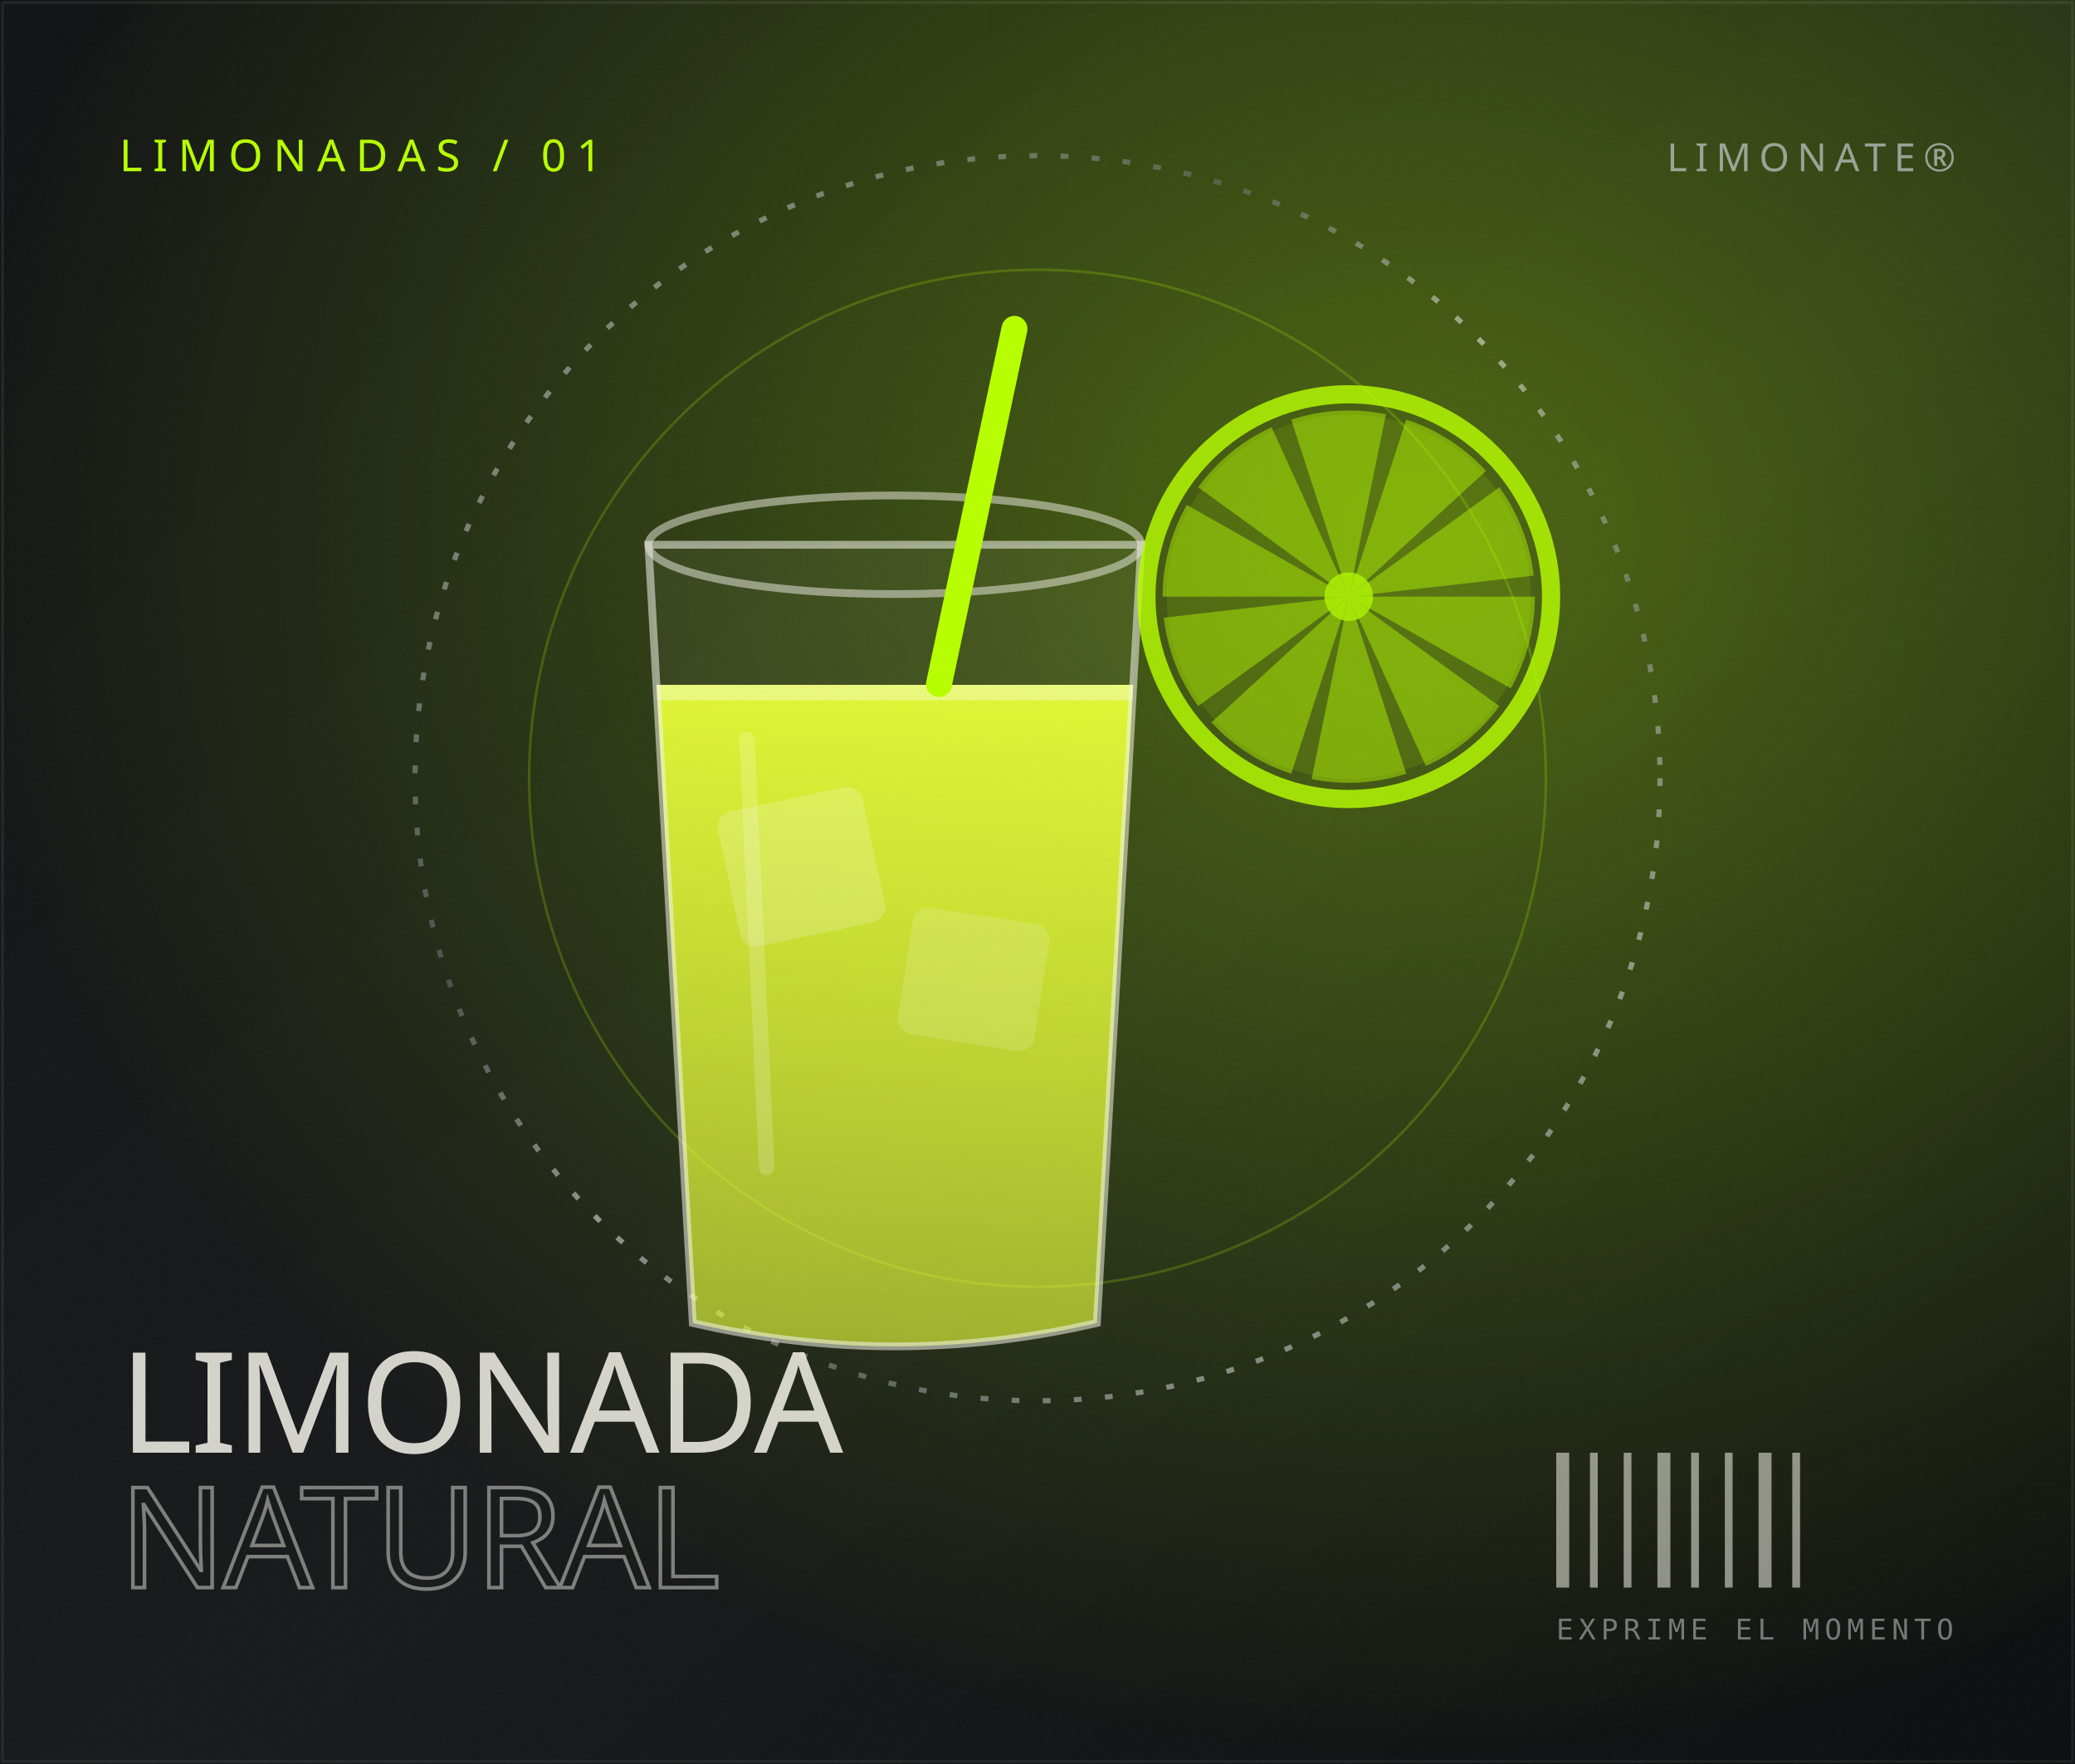
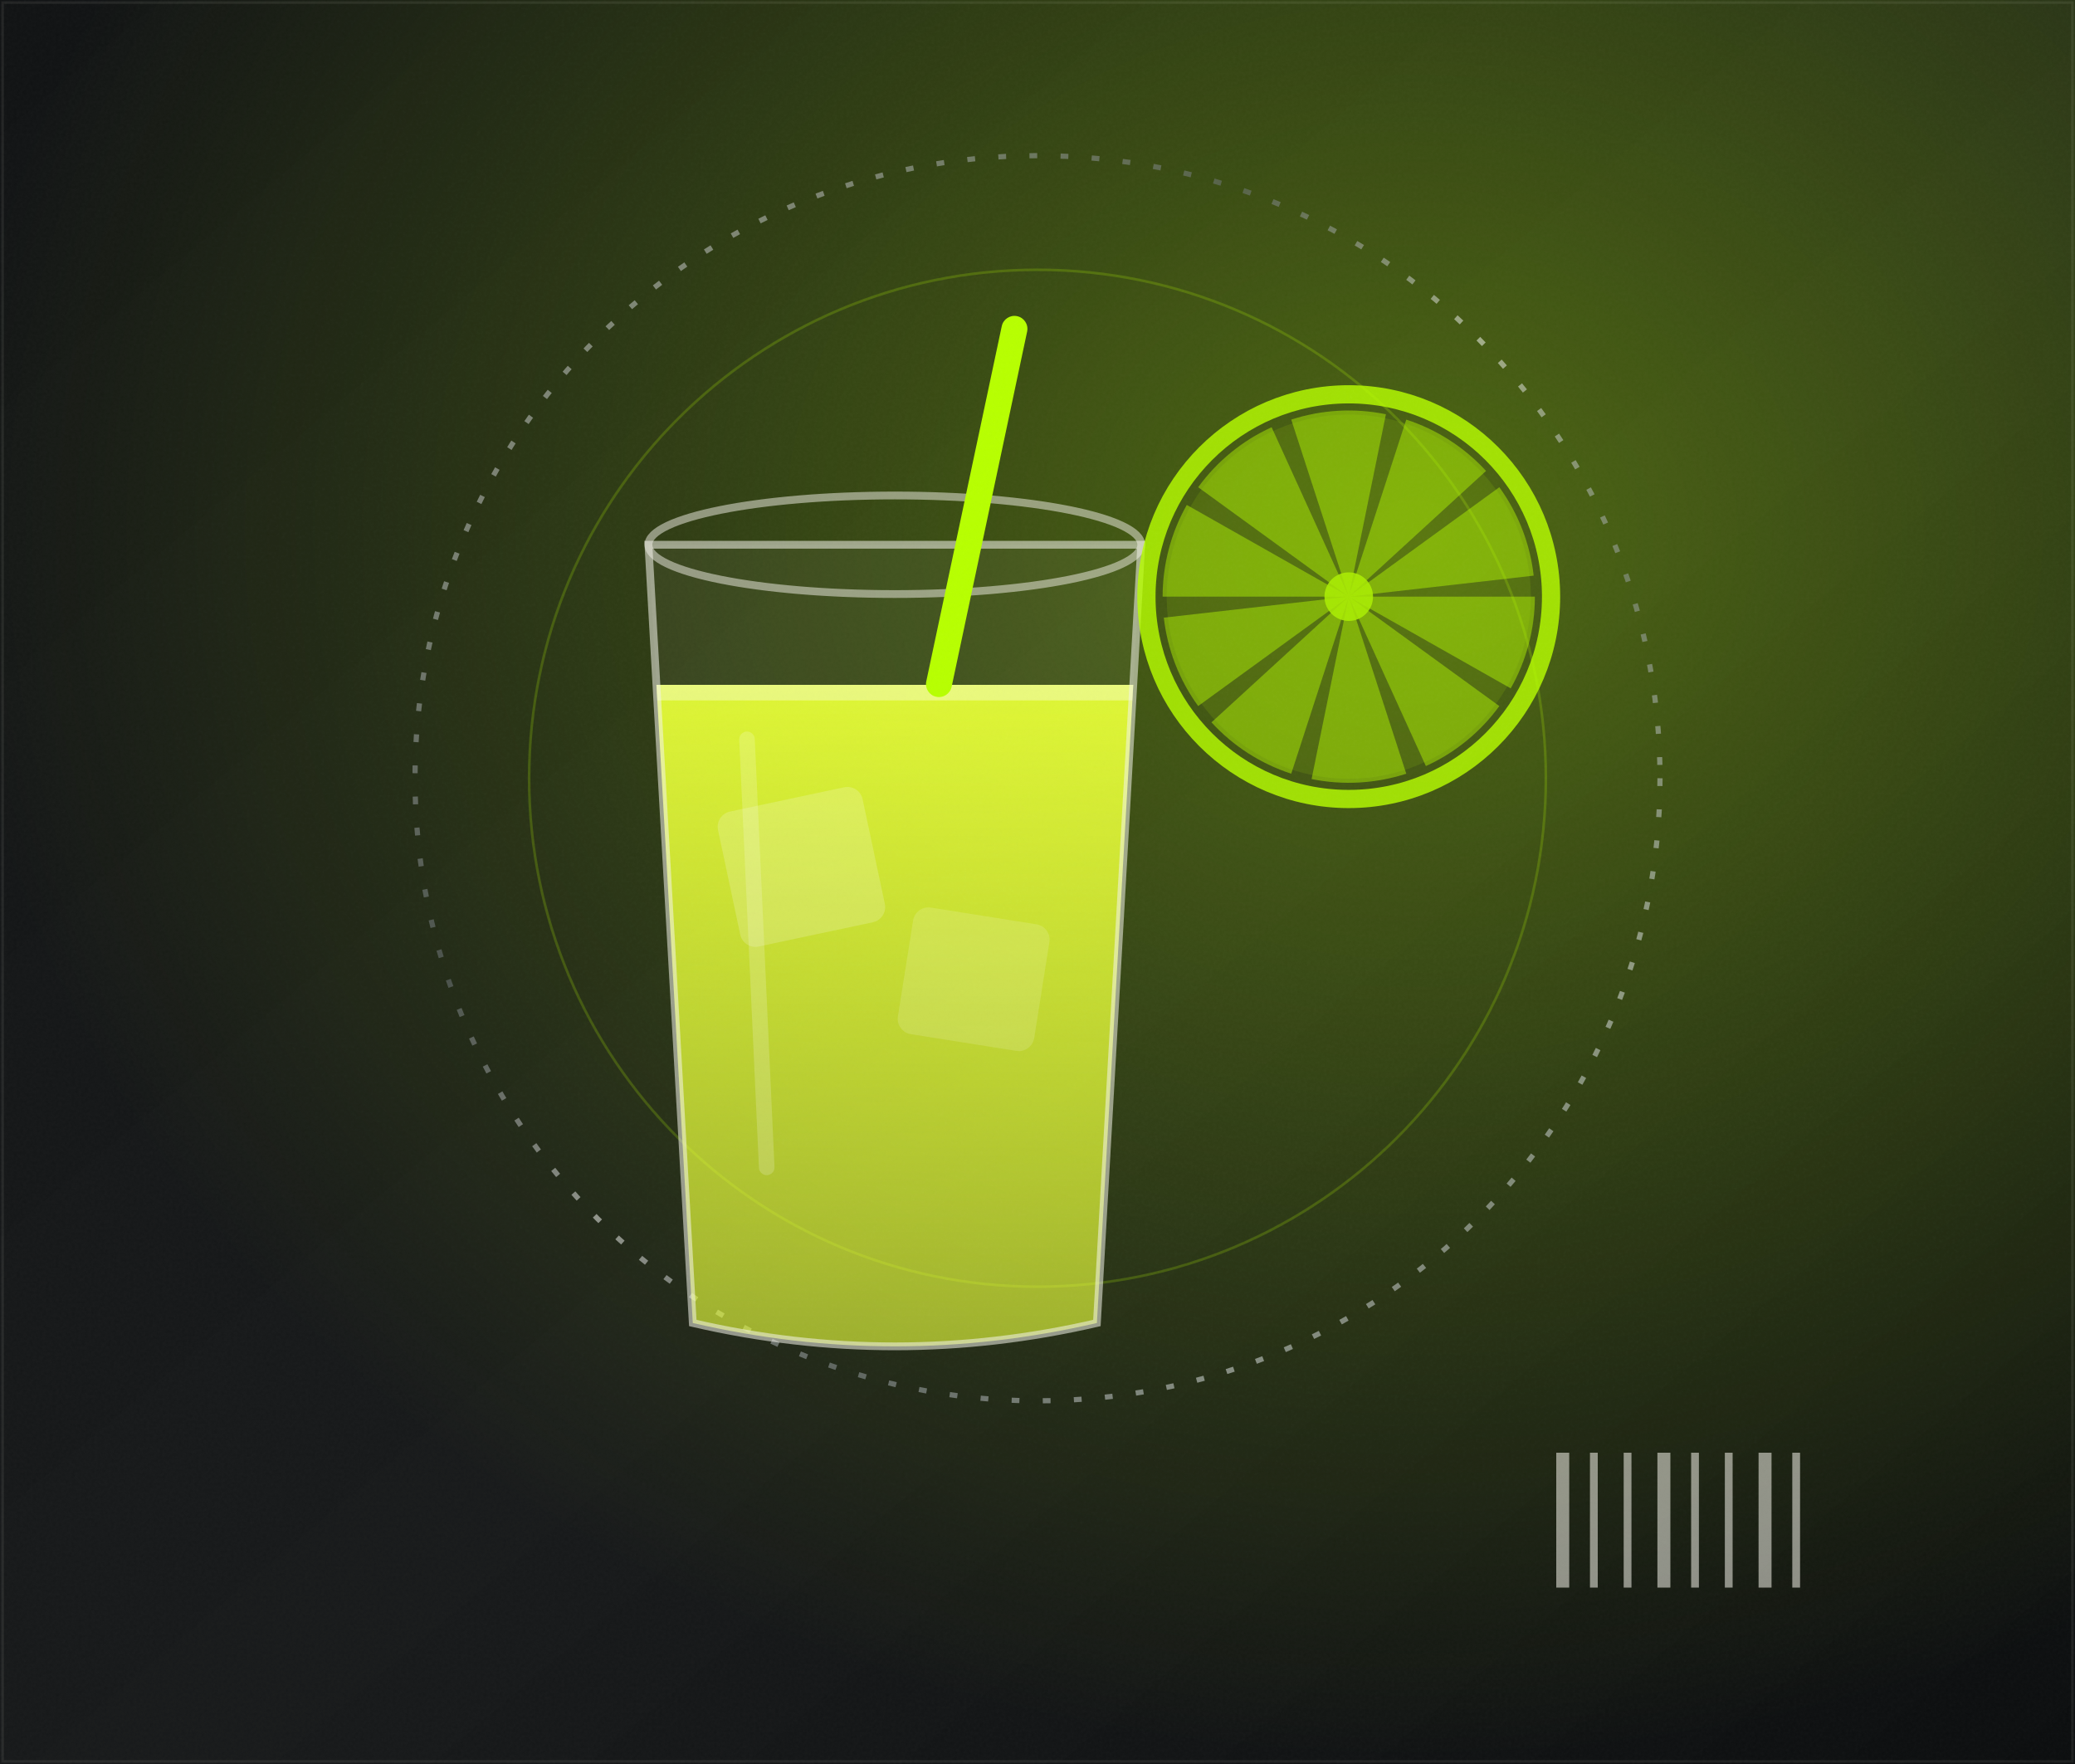
<svg xmlns="http://www.w3.org/2000/svg" viewBox="0 0 800 680" width="800" height="680" role="img" aria-label="LIMONADA NATURAL">
  <defs>
    <linearGradient id="chrome" x1="0" y1="0" x2="1" y2="1">
      <stop offset="0" stop-color="#ffffff" />
      <stop offset="0.18" stop-color="#C5C9CC" />
      <stop offset="0.34" stop-color="#6F767C" />
      <stop offset="0.5" stop-color="#FFFFFF" />
      <stop offset="0.66" stop-color="#9AA1A7" />
      <stop offset="0.82" stop-color="#E9EEF1" />
      <stop offset="1" stop-color="#7D848A" />
    </linearGradient>
    <filter id="grain">
      <feTurbulence type="fractalNoise" baseFrequency="0.8" numOctaves="3" result="n" />
      <feColorMatrix in="n" type="saturate" values="0" />
      <feComponentTransfer>
        <feFuncA type="linear" slope="0.06" />
      </feComponentTransfer>
    </filter>
    <radialGradient id="glow" cx="0.68" cy="0.3" r="0.7">
      <stop offset="0" stop-color="#B7FF00" stop-opacity="0.34" />
      <stop offset="1" stop-color="#B7FF00" stop-opacity="0" />
    </radialGradient>
    <linearGradient id="bg" x1="0" y1="0" x2="1" y2="1">
      <stop offset="0" stop-color="#101213" />
      <stop offset="0.55" stop-color="#17191A" />
      <stop offset="1" stop-color="#0B0D0E" />
    </linearGradient>
  </defs>
  <rect width="800" height="680" fill="url(#bg)" />
  <rect width="800" height="680" fill="url(#glow)" />
  <g opacity="0.5">
    <circle cx="400" cy="300" r="240" fill="none" stroke="url(#chrome)" stroke-width="2" stroke-dasharray="3 9" />
    <circle cx="400" cy="300" r="196" fill="none" stroke="#B7FF00" stroke-width="1" opacity="0.4" />
  </g>
-   <text x="46" y="66" fill="#B7FF00" font-family="'Archivo Black','Arial Black',Impact,sans-serif" font-size="17" letter-spacing="4">LIMONADAS / 01</text>
-   <text x="754" y="66" text-anchor="end" fill="#C5C9CC" font-family="'Archivo Black','Arial Black',Impact,sans-serif" font-size="15" letter-spacing="3" opacity="0.7">LIMONATE®</text>
  <g>
    <defs>
      <clipPath id="clip-250-210">
        <path d="M250 210 L267.1 510 Q345 528 422.9 510 L440 210 Z" />
      </clipPath>
      <linearGradient id="liq-clip-250-210" x1="0" y1="0" x2="0" y2="1">
        <stop offset="0" stop-color="#E7FF36" stop-opacity="0.95" />
        <stop offset="1" stop-color="#E7FF36" stop-opacity="0.55" />
      </linearGradient>
    </defs>
    <path d="M250 210 L267.1 510 Q345 528 422.9 510 L440 210 Z" fill="#ffffff" opacity="0.05" />
    <g clip-path="url(#clip-250-210)">
      <rect x="250" y="264" width="190" height="300" fill="url(#liq-clip-250-210)" />
      <rect x="280.4" y="300" width="57" height="53.2" rx="6" fill="#ffffff" opacity="0.18" transform="rotate(-12 345 330)" />
      <rect x="348.8" y="348" width="53.2" height="49.4" rx="6" fill="#ffffff" opacity="0.14" transform="rotate(9 345 375)" />
      <rect x="250" y="264" width="190" height="6" fill="#ffffff" opacity="0.35" />
    </g>
    <path d="M250 210 L267.1 510 Q345 528 422.9 510 L440 210 Z" fill="none" stroke="#F4F3EA" stroke-opacity="0.55" stroke-width="3" />
    <ellipse cx="345" cy="210" rx="95" ry="19" fill="none" stroke="#F4F3EA" stroke-opacity="0.5" stroke-width="3" />
    <rect x="367.8" y="114" width="10" height="150" rx="5" fill="#B7FF00" transform="rotate(12 345 210)" />
    <path d="M288 285 L295.6 450" stroke="#ffffff" stroke-opacity="0.18" stroke-width="6" stroke-linecap="round" />
  </g>
  <g opacity="0.9">
    <circle cx="520" cy="230" r="78" fill="none" stroke="#B7FF00" stroke-width="7.02" opacity="0.9" />
    <circle cx="520" cy="230" r="70.2" fill="#B7FF00" opacity="0.12" />
    <path d="M520 230 L591.76 230 A71.76 71.76 0 0 1 582.444 265.358 Z" fill="#B7FF00" opacity="0.5" />
    <path d="M520 230 L578.055 272.179 A71.76 71.76 0 0 1 549.736 295.309 Z" fill="#B7FF00" opacity="0.5" />
    <path d="M520 230 L542.175 298.248 A71.76 71.76 0 0 1 505.669 300.314 Z" fill="#B7FF00" opacity="0.5" />
    <path d="M520 230 L497.825 298.248 A71.76 71.76 0 0 1 467.076 278.462 Z" fill="#B7FF00" opacity="0.5" />
    <path d="M520 230 L461.945 272.179 A71.76 71.76 0 0 1 448.698 238.099 Z" fill="#B7FF00" opacity="0.5" />
    <path d="M520 230 L448.24 230 A71.76 71.76 0 0 1 457.556 194.642 Z" fill="#B7FF00" opacity="0.5" />
    <path d="M520 230 L461.945 187.821 A71.76 71.76 0 0 1 490.264 164.691 Z" fill="#B7FF00" opacity="0.5" />
    <path d="M520 230 L497.825 161.752 A71.76 71.76 0 0 1 534.331 159.686 Z" fill="#B7FF00" opacity="0.5" />
    <path d="M520 230 L542.175 161.752 A71.76 71.76 0 0 1 572.924 181.538 Z" fill="#B7FF00" opacity="0.5" />
    <path d="M520 230 L578.055 187.821 A71.76 71.76 0 0 1 591.302 221.901 Z" fill="#B7FF00" opacity="0.5" />
    <circle cx="520" cy="230" r="9.36" fill="#B7FF00" opacity="0.85" />
  </g>
  <g opacity="0.85">
-     <text x="46" y="560" fill="#F4F3EA" font-family="'Archivo Black','Arial Black',Impact,sans-serif" font-size="54" letter-spacing="-1">LIMONADA</text>
-     <text x="46" y="612" fill="none" stroke="#F4F3EA" stroke-opacity="0.55" stroke-width="1.4" font-family="'Archivo Black','Arial Black',Impact,sans-serif" font-size="54" letter-spacing="-1">NATURAL</text>
-   </g>
+     </g>
  <g transform="translate(600 560)" opacity="0.55">
    <rect x="0" y="0" width="5" height="52" fill="#F4F3EA" />
    <rect x="13" y="0" width="3" height="52" fill="#F4F3EA" />
    <rect x="26" y="0" width="3" height="52" fill="#F4F3EA" />
    <rect x="39" y="0" width="5" height="52" fill="#F4F3EA" />
    <rect x="52" y="0" width="3" height="52" fill="#F4F3EA" />
    <rect x="65" y="0" width="3" height="52" fill="#F4F3EA" />
    <rect x="78" y="0" width="5" height="52" fill="#F4F3EA" />
    <rect x="91" y="0" width="3" height="52" fill="#F4F3EA" />
-     <text x="0" y="72" fill="#C5C9CC" font-family="monospace" font-size="11" letter-spacing="2">EXPRIME EL MOMENTO</text>
  </g>
  <rect width="800" height="680" filter="url(#grain)" opacity="0.5" />
  <rect x="1" y="1" width="798" height="678" fill="none" stroke="#F4F3EA" stroke-opacity="0.08" />
</svg>
